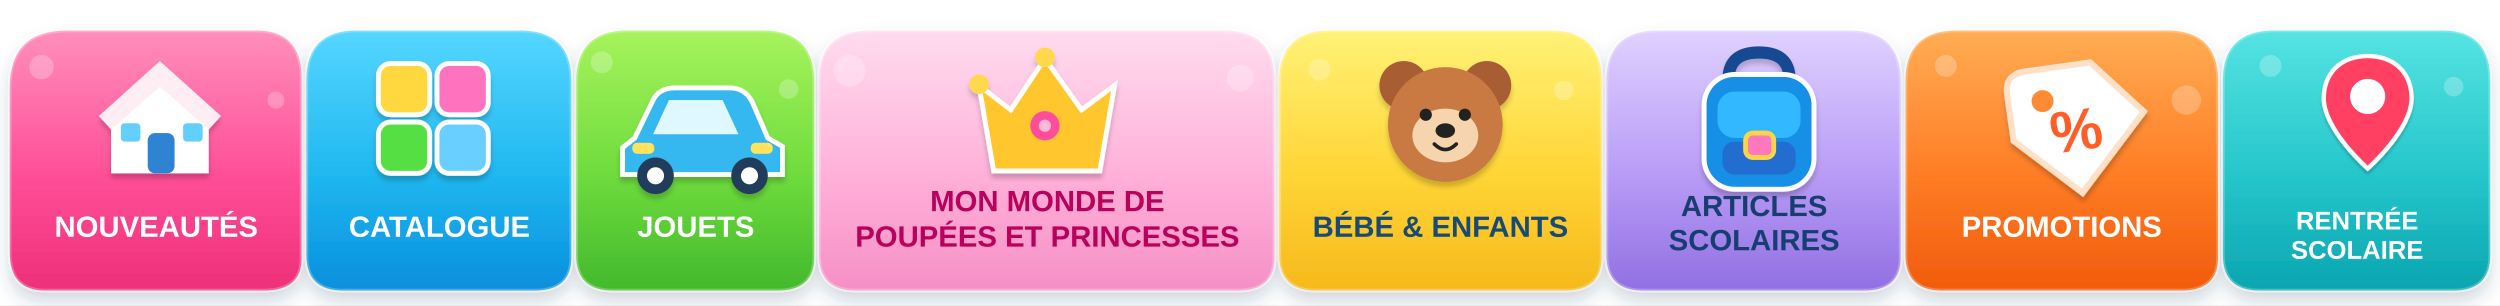
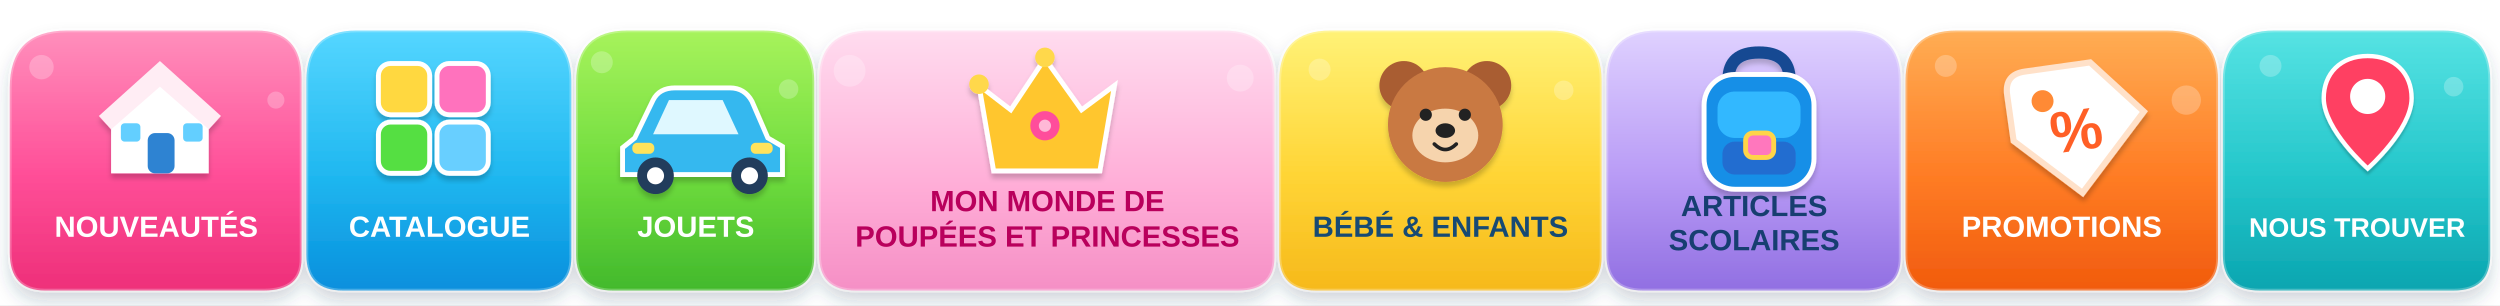
<svg xmlns="http://www.w3.org/2000/svg" viewBox="0 0 2048 250" preserveAspectRatio="none">
  <defs>
    <linearGradient id="p" x2="0" y2="1">
      <stop stop-color="#ff8fbc" />
      <stop offset=".55" stop-color="#ff4f98" />
      <stop offset="1" stop-color="#ee2f79" />
    </linearGradient>
    <linearGradient id="b" x2="0" y2="1">
      <stop stop-color="#55d6ff" />
      <stop offset=".55" stop-color="#20b8f0" />
      <stop offset="1" stop-color="#078fdd" />
    </linearGradient>
    <linearGradient id="g" x2="0" y2="1">
      <stop stop-color="#a7f35c" />
      <stop offset=".55" stop-color="#6fdc3d" />
      <stop offset="1" stop-color="#42b92c" />
    </linearGradient>
    <linearGradient id="pk" x2="0" y2="1">
      <stop stop-color="#ffdcef" />
      <stop offset=".6" stop-color="#ffadd7" />
      <stop offset="1" stop-color="#f58fc5" />
    </linearGradient>
    <linearGradient id="y" x2="0" y2="1">
      <stop stop-color="#fff277" />
      <stop offset=".55" stop-color="#ffd536" />
      <stop offset="1" stop-color="#f6b91b" />
    </linearGradient>
    <linearGradient id="v" x2="0" y2="1">
      <stop stop-color="#dfd1ff" />
      <stop offset=".55" stop-color="#b99cf6" />
      <stop offset="1" stop-color="#916fe2" />
    </linearGradient>
    <linearGradient id="o" x2="0" y2="1">
      <stop stop-color="#ffad54" />
      <stop offset=".55" stop-color="#ff7d25" />
      <stop offset="1" stop-color="#f15b0d" />
    </linearGradient>
    <linearGradient id="t" x2="0" y2="1">
      <stop stop-color="#56e3e3" />
      <stop offset=".55" stop-color="#25c7cb" />
      <stop offset="1" stop-color="#0ba5b0" />
    </linearGradient>
    <filter id="sh" x="-20%" y="-30%" width="140%" height="170%">
      <feDropShadow dx="0" dy="8" stdDeviation="7" flood-color="#24485c" flood-opacity=".22" />
    </filter>
    <filter id="ish">
      <feDropShadow dx="0" dy="4" stdDeviation="2" flood-opacity=".2" />
    </filter>
  </defs>
  <rect width="2048" height="250" fill="white" />
  <g filter="url(#sh)" stroke="#fff" stroke-opacity=".25" stroke-width="3">
    <path d="M8 72Q8 25 55 25H210Q247 25 247 64V212Q247 238 216 238H37Q8 238 8 207Z" fill="url(#p)" />
    <path d="M251 66Q251 25 292 25H426Q468 25 468 66V211Q468 238 438 238H281Q251 238 251 209Z" fill="url(#b)" />
    <path d="M472 67Q472 25 514 25H625Q667 25 667 67V211Q667 238 637 238H502Q472 238 472 209Z" fill="url(#g)" />
    <path d="M671 65Q671 25 713 25H1002Q1044 25 1044 65V211Q1044 238 1014 238H701Q671 238 671 209Z" fill="url(#pk)" />
    <path d="M1048 66Q1048 25 1090 25H1270Q1312 25 1312 66V211Q1312 238 1282 238H1078Q1048 238 1048 209Z" fill="url(#y)" />
    <path d="M1316 66Q1316 25 1358 25H1515Q1557 25 1557 66V211Q1557 238 1527 238H1346Q1316 238 1316 209Z" fill="url(#v)" />
    <path d="M1561 66Q1561 25 1603 25H1775Q1817 25 1817 66V211Q1817 238 1787 238H1591Q1561 238 1561 209Z" fill="url(#o)" />
    <path d="M1821 66Q1821 25 1863 25H2001Q2040 25 2040 66V209Q2040 238 2010 238H1851Q1821 238 1821 209Z" fill="url(#t)" />
  </g>
  <g fill="#fff" opacity=".24">
    <circle cx="34" cy="55" r="10" />
    <circle cx="226" cy="82" r="7" />
    <circle cx="493" cy="51" r="9" />
    <circle cx="646" cy="73" r="8" />
    <circle cx="696" cy="58" r="13" />
    <circle cx="1016" cy="64" r="11" />
    <circle cx="1081" cy="57" r="9" />
    <circle cx="1281" cy="74" r="8" />
    <circle cx="1594" cy="54" r="9" />
    <circle cx="1791" cy="82" r="12" />
    <circle cx="1860" cy="54" r="9" />
    <circle cx="2010" cy="71" r="8" />
  </g>
  <g transform="translate(76 40)" filter="url(#ish)">
    <path d="M15 53L55 18l40 35v49H15Z" fill="#fff" />
    <path d="M5 55L55 10l50 45-10 11-40-35-40 35Z" fill="#ffedf4" />
    <rect x="45" y="69" width="22" height="33" rx="6" fill="#2e83d2" />
    <rect x="23" y="61" width="16" height="15" rx="3" fill="#63cfff" />
    <rect x="74" y="61" width="16" height="15" rx="3" fill="#63cfff" />
  </g>
  <g transform="translate(310 44)" filter="url(#ish)">
    <rect x="0" y="8" width="42" height="42" rx="10" fill="#ffd83f" stroke="#fff" stroke-width="4" />
    <rect x="48" y="8" width="42" height="42" rx="10" fill="#ff72bd" stroke="#fff" stroke-width="4" />
    <rect x="0" y="56" width="42" height="42" rx="10" fill="#55df43" stroke="#fff" stroke-width="4" />
    <rect x="48" y="56" width="42" height="42" rx="10" fill="#67cfff" stroke="#fff" stroke-width="4" />
  </g>
  <g transform="translate(510 58)" filter="url(#ish)">
    <path d="M10 55l15-31q5-10 18-10h45q12 0 18 11l13 30 12 7v23H0V63Z" fill="#36b8ef" stroke="#fff" stroke-width="4" />
    <path d="M38 24h44l13 28H25Z" fill="#dff8ff" />
    <circle cx="27" cy="86" r="15" fill="#243d5c" />
    <circle cx="104" cy="86" r="15" fill="#243d5c" />
    <circle cx="27" cy="86" r="7" fill="#fff" />
    <circle cx="104" cy="86" r="7" fill="#fff" />
    <rect x="8" y="59" width="18" height="9" rx="4" fill="#ffe35c" />
    <rect x="105" y="59" width="18" height="9" rx="4" fill="#ffe35c" />
  </g>
  <g transform="translate(798 36)" filter="url(#ish)">
    <path d="M4 34l26 20 28-42 30 42 27-20-12 70H16Z" fill="#ffc62d" stroke="#fff" stroke-width="4" />
    <circle cx="58" cy="67" r="12" fill="#ff4e9b" />
    <circle cx="58" cy="67" r="5" fill="#fff" opacity=".6" />
    <circle cx="4" cy="33" r="8" fill="#ffd84b" />
    <circle cx="58" cy="11" r="8" fill="#ffd84b" />
  </g>
  <g transform="translate(1130 50)" filter="url(#ish)">
    <circle cx="20" cy="20" r="20" fill="#a95d32" />
    <circle cx="88" cy="20" r="20" fill="#a95d32" />
    <circle cx="54" cy="52" r="47" fill="#c97943" />
    <ellipse cx="54" cy="61" rx="27" ry="22" fill="#f6d4ad" />
    <circle cx="38" cy="44" r="5" fill="#222" />
    <circle cx="70" cy="44" r="5" fill="#222" />
    <ellipse cx="54" cy="57" rx="8" ry="6" fill="#222" />
    <path d="M45 68q9 9 18 0" fill="none" stroke="#222" stroke-width="3" stroke-linecap="round" />
  </g>
  <g transform="translate(1388 39)" filter="url(#ish)">
    <path d="M28 26q0-22 25-22t25 22" fill="none" stroke="#174a92" stroke-width="10" />
    <rect x="8" y="22" width="90" height="94" rx="25" fill="#168fe7" stroke="#fff" stroke-width="4" />
    <rect x="19" y="36" width="68" height="38" rx="14" fill="#32b8ff" />
    <rect x="23" y="77" width="60" height="27" rx="10" fill="#246dd0" />
    <rect x="42" y="70" width="23" height="20" rx="6" fill="#ff77bd" stroke="#ffd449" stroke-width="4" />
  </g>
  <g transform="translate(1640 46) rotate(-8 55 55)" filter="url(#ish)">
    <path d="M8 25Q8 8 25 8h54l38 46-59 59L8 63Z" fill="#fff" stroke="#ffe1c9" stroke-width="5" />
    <circle cx="36" cy="34" r="9" fill="#ff8a34" />
    <text x="60" y="78" text-anchor="middle" font-family="Arial" font-weight="900" font-size="48" fill="#ff5f27">%</text>
  </g>
  <g transform="translate(1900 43) scale(.72)" filter="url(#ish)">
    <path d="M55 4c-31 0-50 20-50 48 0 36 50 80 50 80s50-44 50-80C105 24 86 4 55 4Z" fill="#ff3f62" stroke="#fff" stroke-width="5" />
    <circle cx="55" cy="50" r="20" fill="#fff" />
  </g>
  <g font-family="Arial,Helvetica,sans-serif" font-weight="900" text-anchor="middle" fill="#fff" font-size="24">
    <text x="128" y="194">NOUVEAUTÉS</text>
    <text x="360" y="194">CATALOGUE</text>
    <text x="570" y="194">JOUETS</text>
    <text x="858" y="173" fill="#b9005c">MON MONDE DE</text>
    <text x="858" y="202" fill="#b9005c">POUPÉES ET PRINCESSES</text>
    <text x="1180" y="194" fill="#174a74">BÉBÉ &amp; ENFANTS</text>
    <text x="1437" y="177" fill="#173e70">ARTICLES</text>
    <text x="1437" y="205" fill="#173e70">SCOLAIRES</text>
    <text x="1689" y="194">PROMOTIONS</text>
-     <text x="1931" y="188" font-size="21">RENTRÉE</text>
-     <text x="1931" y="212" font-size="21">SCOLAIRE</text>
+     <text x="1931" y="194" font-size="22">NOUS TROUVER</text>
  </g>
</svg>
